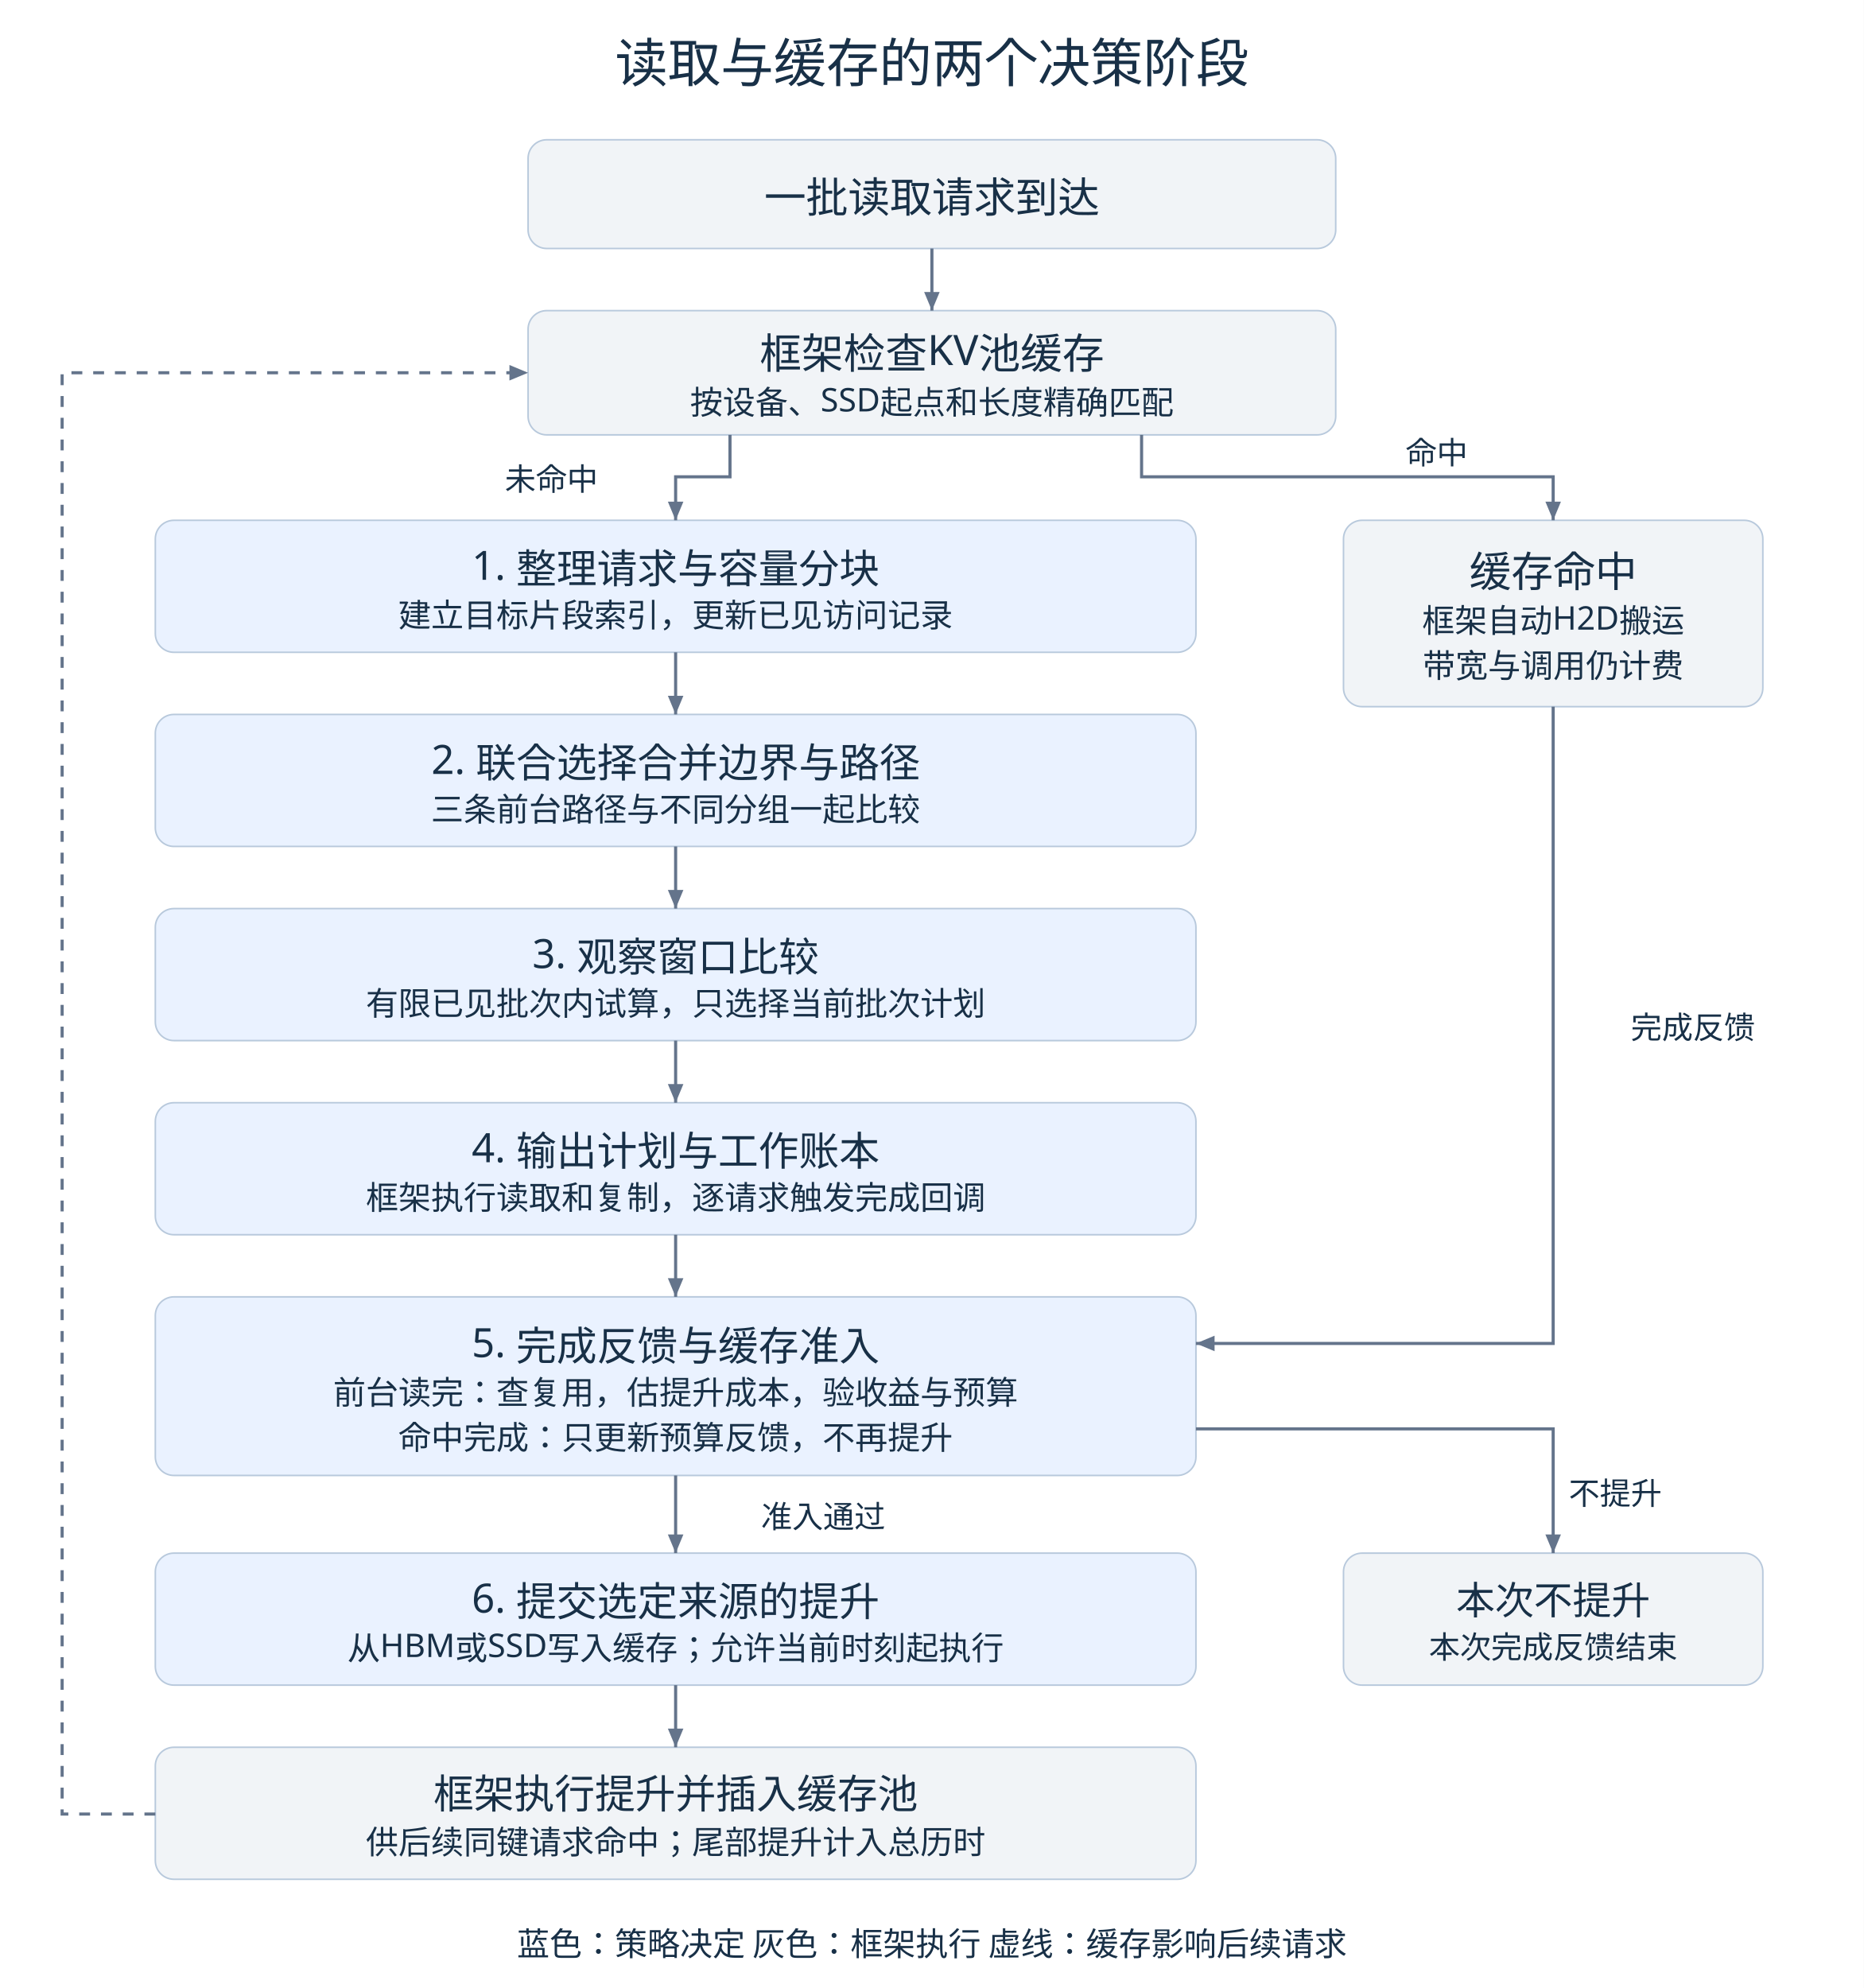
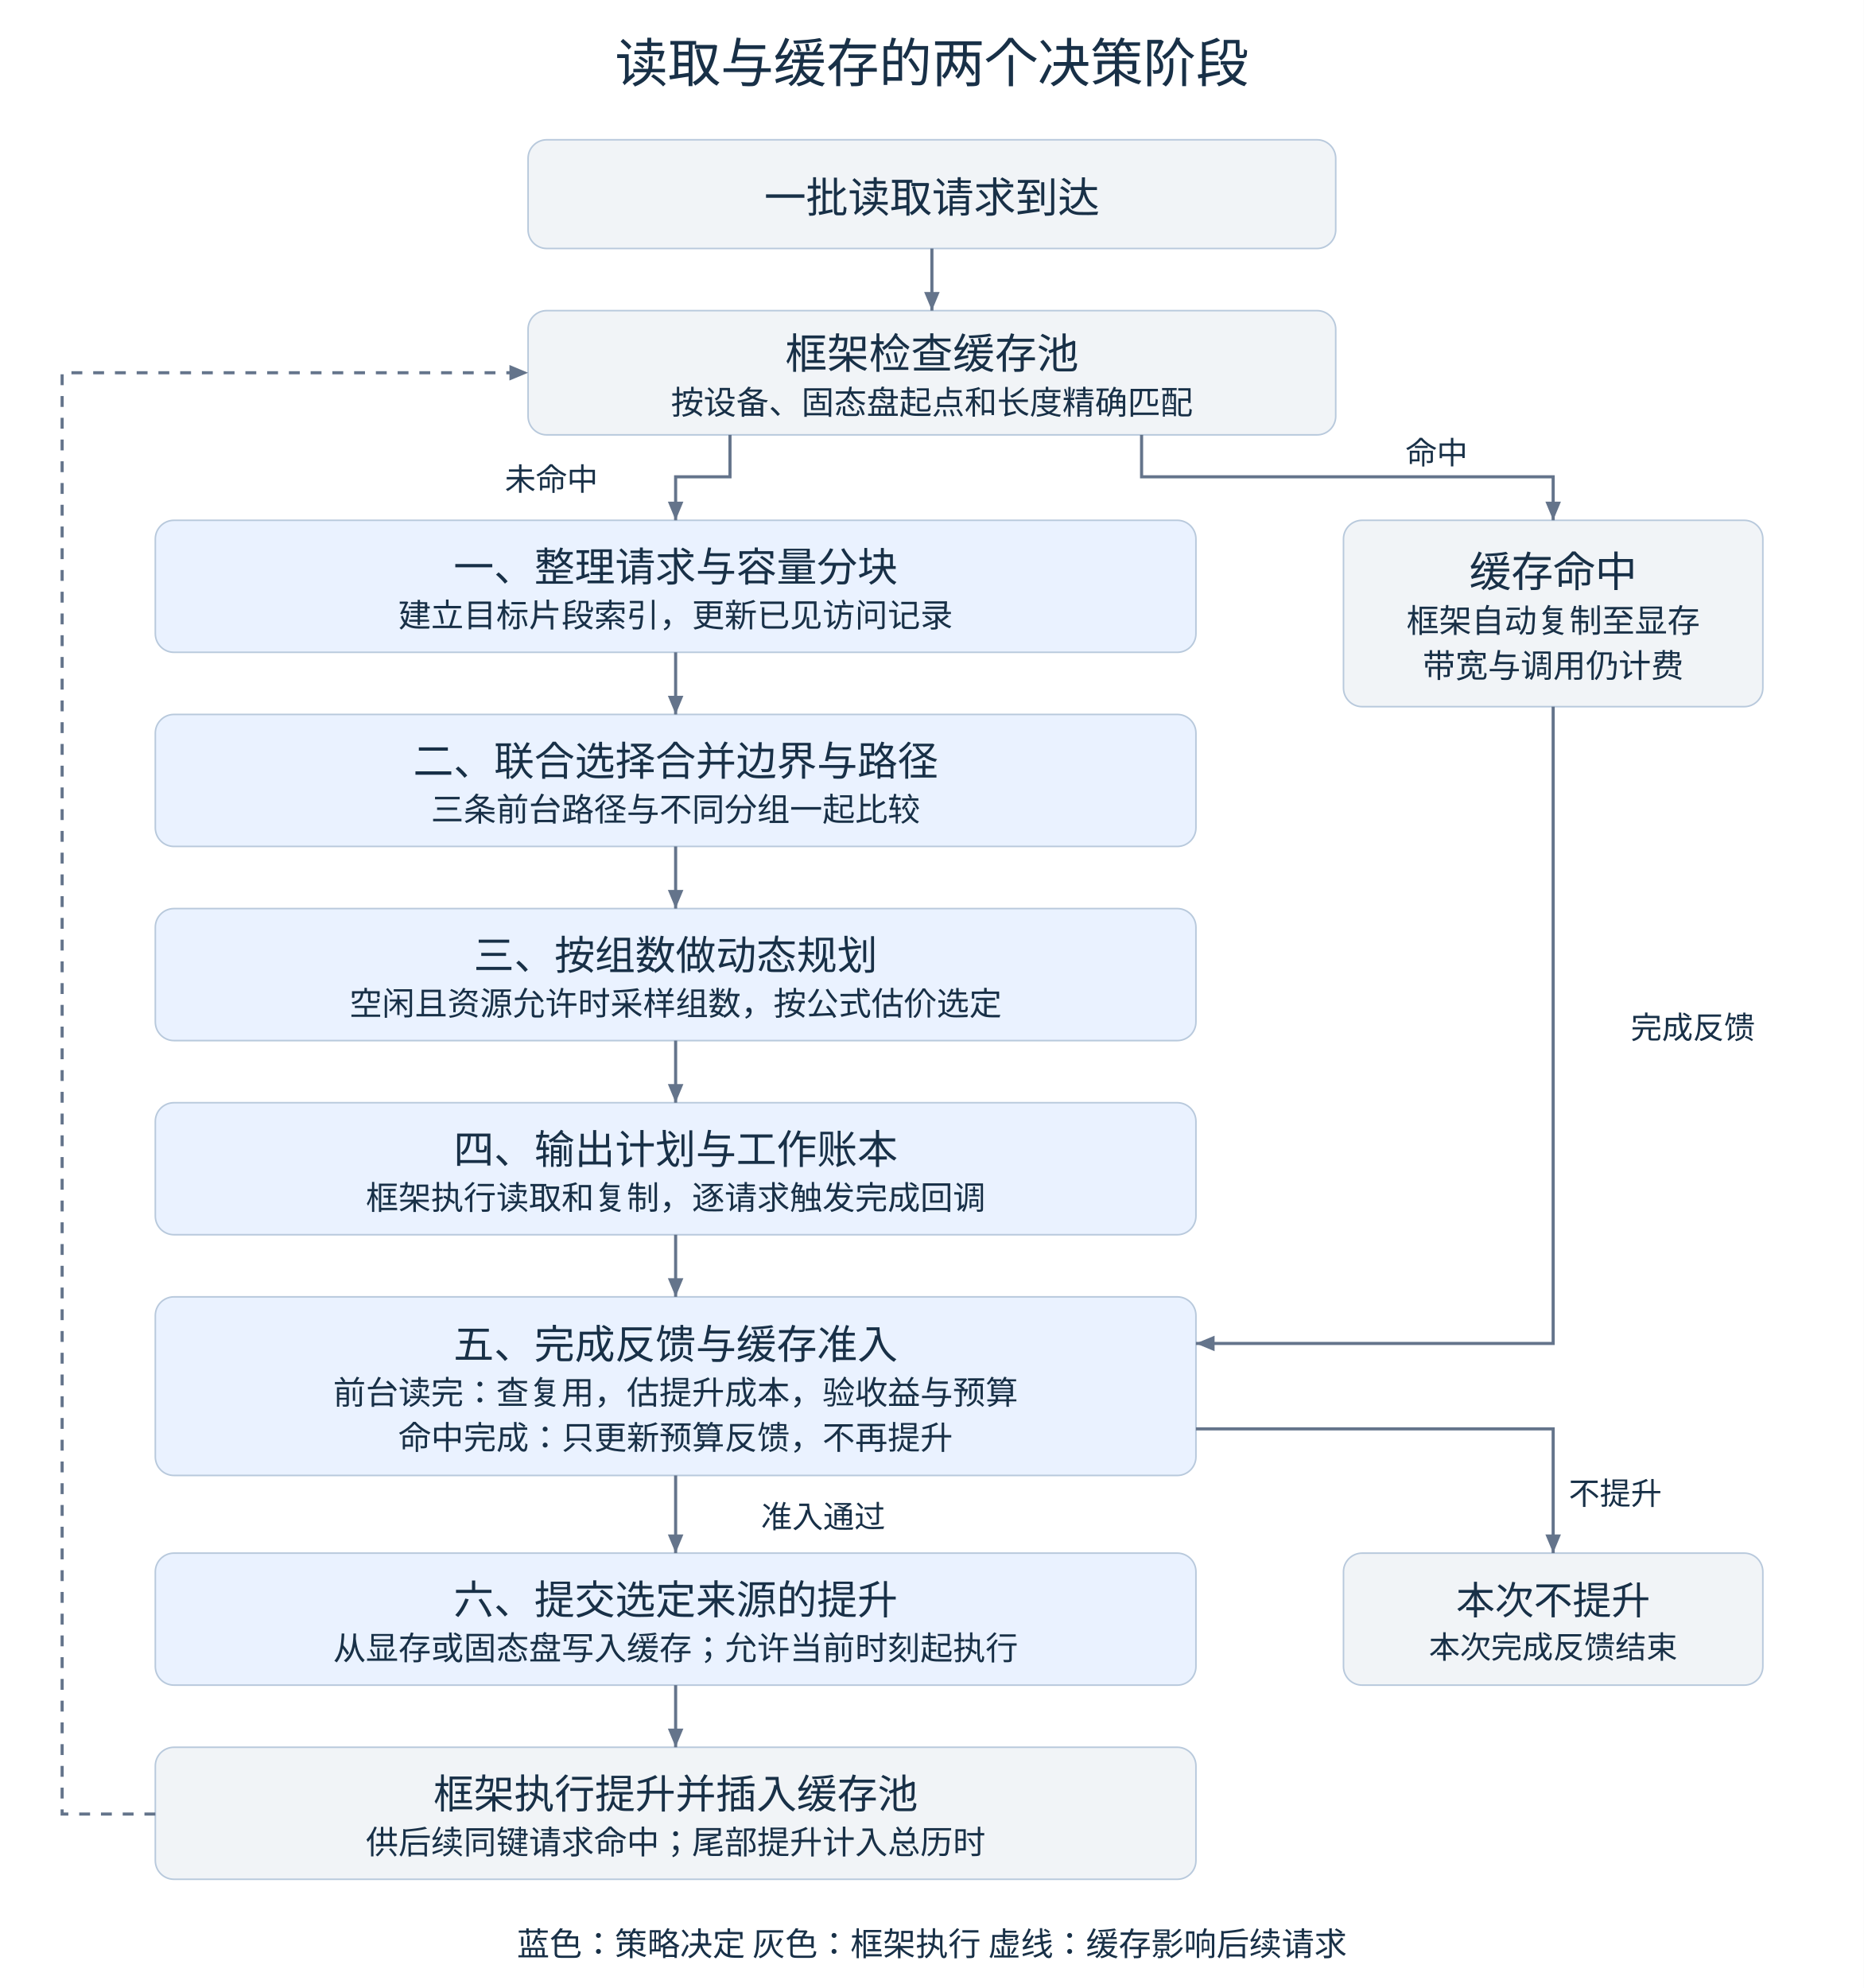
<svg xmlns="http://www.w3.org/2000/svg" width="1200" height="1280" viewBox="0 0 1200 1280">
  <rect width="100%" height="100%" fill="white" />
-   <text x="600" y="38" text-anchor="middle" dominant-baseline="central" font-family="Noto Sans,Droid Sans Fallback,Microsoft YaHei,sans-serif" font-size="34" fill="#183047">读取与缓存的两个决策阶段</text>
+   <text x="600" y="38" text-anchor="middle" dominant-baseline="central" font-family="Droid Sans Fallback" font-size="34" fill="#183047">读取与缓存的两个决策阶段</text>
  <rect x="340" y="90" width="520" height="70" rx="12" fill="#f1f4f7" stroke="#b8c9dc" />
-   <text x="600.0" y="125.0" text-anchor="middle" dominant-baseline="central" font-family="Noto Sans,Droid Sans Fallback,Microsoft YaHei,sans-serif" font-size="27" fill="#183047">一批读取请求到达</text>
+   <text x="600.0" y="125.0" text-anchor="middle" dominant-baseline="central" font-family="Droid Sans Fallback" font-size="27" fill="#183047">一批读取请求到达</text>
  <rect x="340" y="200" width="520" height="80" rx="12" fill="#f1f4f7" stroke="#b8c9dc" />
-   <text x="600.0" y="225.5" text-anchor="middle" dominant-baseline="central" font-family="Noto Sans,Droid Sans Fallback,Microsoft YaHei,sans-serif" font-size="27" fill="#183047">框架检查KV池缓存</text>
-   <text x="600.0" y="257.5" text-anchor="middle" dominant-baseline="central" font-family="Noto Sans,Droid Sans Fallback,Microsoft YaHei,sans-serif" font-size="21" fill="#183047">按设备、SSD起点和长度精确匹配</text>
+   <text x="600.0" y="225.5" text-anchor="middle" dominant-baseline="central" font-family="Droid Sans Fallback" font-size="27" fill="#183047">框架检查缓存池</text>
+   <text x="600.0" y="257.5" text-anchor="middle" dominant-baseline="central" font-family="Droid Sans Fallback" font-size="21" fill="#183047">按设备、固态盘起点和长度精确匹配</text>
  <polyline points="600,160 600,200" fill="none" stroke="#64748b" stroke-width="2" />
  <polygon points="600,200 595.0,188.0 605.0,188.0" fill="#64748b" />
  <rect x="100" y="335" width="670" height="85" rx="12" fill="#eaf2ff" stroke="#b8c9dc" />
-   <text x="435.0" y="363.0" text-anchor="middle" dominant-baseline="central" font-family="Noto Sans,Droid Sans Fallback,Microsoft YaHei,sans-serif" font-size="26" fill="#183047">1. 整理请求与容量分块</text>
-   <text x="435.0" y="394.5" text-anchor="middle" dominant-baseline="central" font-family="Noto Sans,Droid Sans Fallback,Microsoft YaHei,sans-serif" font-size="21" fill="#183047">建立目标片段索引，更新已见访问记录</text>
+   <text x="435.0" y="363.0" text-anchor="middle" dominant-baseline="central" font-family="Droid Sans Fallback" font-size="26" fill="#183047">一、整理请求与容量分块</text>
+   <text x="435.0" y="394.5" text-anchor="middle" dominant-baseline="central" font-family="Droid Sans Fallback" font-size="21" fill="#183047">建立目标片段索引，更新已见访问记录</text>
  <polyline points="470,280 470,307 435,307 435,335" fill="none" stroke="#64748b" stroke-width="2" />
  <polygon points="435,335 430.0,323.0 440.0,323.0" fill="#64748b" />
-   <text x="355" y="307" text-anchor="middle" dominant-baseline="central" font-family="Noto Sans,Droid Sans Fallback,Microsoft YaHei,sans-serif" font-size="20" fill="#183047">未命中</text>
+   <text x="355" y="307" text-anchor="middle" dominant-baseline="central" font-family="Droid Sans Fallback" font-size="20" fill="#183047">未命中</text>
  <rect x="865" y="335" width="270" height="120" rx="12" fill="#f1f4f7" stroke="#b8c9dc" />
-   <text x="1000.0" y="366.0" text-anchor="middle" dominant-baseline="central" font-family="Noto Sans,Droid Sans Fallback,Microsoft YaHei,sans-serif" font-size="27" fill="#183047">缓存命中</text>
-   <text x="1000.0" y="398.0" text-anchor="middle" dominant-baseline="central" font-family="Noto Sans,Droid Sans Fallback,Microsoft YaHei,sans-serif" font-size="21" fill="#183047">框架自动H2D搬运</text>
-   <text x="1000.0" y="427.0" text-anchor="middle" dominant-baseline="central" font-family="Noto Sans,Droid Sans Fallback,Microsoft YaHei,sans-serif" font-size="21" fill="#183047">带宽与调用仍计费</text>
+   <text x="1000.0" y="366.0" text-anchor="middle" dominant-baseline="central" font-family="Droid Sans Fallback" font-size="27" fill="#183047">缓存命中</text>
+   <text x="1000.0" y="398.0" text-anchor="middle" dominant-baseline="central" font-family="Droid Sans Fallback" font-size="21" fill="#183047">框架自动复制至显存</text>
+   <text x="1000.0" y="427.0" text-anchor="middle" dominant-baseline="central" font-family="Droid Sans Fallback" font-size="21" fill="#183047">带宽与调用仍计费</text>
  <polyline points="735,280 735,307 1000,307 1000,335" fill="none" stroke="#64748b" stroke-width="2" />
  <polygon points="1000,335 995.0,323.0 1005.0,323.0" fill="#64748b" />
-   <text x="925" y="290" text-anchor="middle" dominant-baseline="central" font-family="Noto Sans,Droid Sans Fallback,Microsoft YaHei,sans-serif" font-size="20" fill="#183047">命中</text>
+   <text x="925" y="290" text-anchor="middle" dominant-baseline="central" font-family="Droid Sans Fallback" font-size="20" fill="#183047">命中</text>
  <rect x="100" y="460" width="670" height="85" rx="12" fill="#eaf2ff" stroke="#b8c9dc" />
-   <text x="435.0" y="488.0" text-anchor="middle" dominant-baseline="central" font-family="Noto Sans,Droid Sans Fallback,Microsoft YaHei,sans-serif" font-size="26" fill="#183047">2. 联合选择合并边界与路径</text>
-   <text x="435.0" y="519.5" text-anchor="middle" dominant-baseline="central" font-family="Noto Sans,Droid Sans Fallback,Microsoft YaHei,sans-serif" font-size="21" fill="#183047">三条前台路径与不同分组一起比较</text>
+   <text x="435.0" y="488.0" text-anchor="middle" dominant-baseline="central" font-family="Droid Sans Fallback" font-size="26" fill="#183047">二、联合选择合并边界与路径</text>
+   <text x="435.0" y="519.5" text-anchor="middle" dominant-baseline="central" font-family="Droid Sans Fallback" font-size="21" fill="#183047">三条前台路径与不同分组一起比较</text>
  <polyline points="435,420 435,460" fill="none" stroke="#64748b" stroke-width="2" />
  <polygon points="435,460 430.0,448.0 440.0,448.0" fill="#64748b" />
  <rect x="100" y="585" width="670" height="85" rx="12" fill="#eaf2ff" stroke="#b8c9dc" />
-   <text x="435.0" y="613.0" text-anchor="middle" dominant-baseline="central" font-family="Noto Sans,Droid Sans Fallback,Microsoft YaHei,sans-serif" font-size="26" fill="#183047">3. 观察窗口比较</text>
-   <text x="435.0" y="644.5" text-anchor="middle" dominant-baseline="central" font-family="Noto Sans,Droid Sans Fallback,Microsoft YaHei,sans-serif" font-size="21" fill="#183047">有限已见批次内试算，只选择当前批次计划</text>
+   <text x="435.0" y="613.0" text-anchor="middle" dominant-baseline="central" font-family="Droid Sans Fallback" font-size="26" fill="#183047">三、按组数做动态规划</text>
+   <text x="435.0" y="644.5" text-anchor="middle" dominant-baseline="central" font-family="Droid Sans Fallback" font-size="21" fill="#183047">空闲且资源允许时采样组数，按公式估价选定</text>
  <polyline points="435,545 435,585" fill="none" stroke="#64748b" stroke-width="2" />
  <polygon points="435,585 430.0,573.0 440.0,573.0" fill="#64748b" />
  <rect x="100" y="710" width="670" height="85" rx="12" fill="#eaf2ff" stroke="#b8c9dc" />
-   <text x="435.0" y="738.0" text-anchor="middle" dominant-baseline="central" font-family="Noto Sans,Droid Sans Fallback,Microsoft YaHei,sans-serif" font-size="26" fill="#183047">4. 输出计划与工作账本</text>
-   <text x="435.0" y="769.5" text-anchor="middle" dominant-baseline="central" font-family="Noto Sans,Droid Sans Fallback,Microsoft YaHei,sans-serif" font-size="21" fill="#183047">框架执行读取和复制，逐请求触发完成回调</text>
+   <text x="435.0" y="738.0" text-anchor="middle" dominant-baseline="central" font-family="Droid Sans Fallback" font-size="26" fill="#183047">四、输出计划与工作账本</text>
+   <text x="435.0" y="769.5" text-anchor="middle" dominant-baseline="central" font-family="Droid Sans Fallback" font-size="21" fill="#183047">框架执行读取和复制，逐请求触发完成回调</text>
  <polyline points="435,670 435,710" fill="none" stroke="#64748b" stroke-width="2" />
  <polygon points="435,710 430.0,698.0 440.0,698.0" fill="#64748b" />
  <rect x="100" y="835" width="670" height="115" rx="12" fill="#eaf2ff" stroke="#b8c9dc" />
-   <text x="435.0" y="863.5" text-anchor="middle" dominant-baseline="central" font-family="Noto Sans,Droid Sans Fallback,Microsoft YaHei,sans-serif" font-size="26" fill="#183047">5. 完成反馈与缓存准入</text>
-   <text x="435.0" y="895.0" text-anchor="middle" dominant-baseline="central" font-family="Noto Sans,Droid Sans Fallback,Microsoft YaHei,sans-serif" font-size="21" fill="#183047">前台读完：查复用，估提升成本，验收益与预算</text>
-   <text x="435.0" y="924.0" text-anchor="middle" dominant-baseline="central" font-family="Noto Sans,Droid Sans Fallback,Microsoft YaHei,sans-serif" font-size="21" fill="#183047">命中完成：只更新预算反馈，不再提升</text>
+   <text x="435.0" y="863.5" text-anchor="middle" dominant-baseline="central" font-family="Droid Sans Fallback" font-size="26" fill="#183047">五、完成反馈与缓存准入</text>
+   <text x="435.0" y="895.0" text-anchor="middle" dominant-baseline="central" font-family="Droid Sans Fallback" font-size="21" fill="#183047">前台读完：查复用，估提升成本，验收益与预算</text>
+   <text x="435.0" y="924.0" text-anchor="middle" dominant-baseline="central" font-family="Droid Sans Fallback" font-size="21" fill="#183047">命中完成：只更新预算反馈，不再提升</text>
  <polyline points="435,795 435,835" fill="none" stroke="#64748b" stroke-width="2" />
  <polygon points="435,835 430.0,823.0 440.0,823.0" fill="#64748b" />
  <polyline points="1000,455 1000,865 770,865" fill="none" stroke="#64748b" stroke-width="2" />
  <polygon points="770,865 782.0,860.0 782.0,870.0" fill="#64748b" />
-   <text x="1090" y="660" text-anchor="middle" dominant-baseline="central" font-family="Noto Sans,Droid Sans Fallback,Microsoft YaHei,sans-serif" font-size="20" fill="#183047">完成反馈</text>
+   <text x="1090" y="660" text-anchor="middle" dominant-baseline="central" font-family="Droid Sans Fallback" font-size="20" fill="#183047">完成反馈</text>
  <rect x="100" y="1000" width="670" height="85" rx="12" fill="#eaf2ff" stroke="#b8c9dc" />
-   <text x="435.0" y="1028.0" text-anchor="middle" dominant-baseline="central" font-family="Noto Sans,Droid Sans Fallback,Microsoft YaHei,sans-serif" font-size="26" fill="#183047">6. 提交选定来源的提升</text>
-   <text x="435.0" y="1059.5" text-anchor="middle" dominant-baseline="central" font-family="Noto Sans,Droid Sans Fallback,Microsoft YaHei,sans-serif" font-size="21" fill="#183047">从HBM或SSD写入缓存；允许当前时刻起执行</text>
+   <text x="435.0" y="1028.0" text-anchor="middle" dominant-baseline="central" font-family="Droid Sans Fallback" font-size="26" fill="#183047">六、提交选定来源的提升</text>
+   <text x="435.0" y="1059.5" text-anchor="middle" dominant-baseline="central" font-family="Droid Sans Fallback" font-size="21" fill="#183047">从显存或固态盘写入缓存；允许当前时刻起执行</text>
  <polyline points="435,950 435,1000" fill="none" stroke="#64748b" stroke-width="2" />
  <polygon points="435,1000 430.0,988.0 440.0,988.0" fill="#64748b" />
-   <text x="530" y="975" text-anchor="middle" dominant-baseline="central" font-family="Noto Sans,Droid Sans Fallback,Microsoft YaHei,sans-serif" font-size="20" fill="#183047">准入通过</text>
+   <text x="530" y="975" text-anchor="middle" dominant-baseline="central" font-family="Droid Sans Fallback" font-size="20" fill="#183047">准入通过</text>
  <rect x="865" y="1000" width="270" height="85" rx="12" fill="#f1f4f7" stroke="#b8c9dc" />
-   <text x="1000.0" y="1028.5" text-anchor="middle" dominant-baseline="central" font-family="Noto Sans,Droid Sans Fallback,Microsoft YaHei,sans-serif" font-size="25" fill="#183047">本次不提升</text>
-   <text x="1000.0" y="1059.0" text-anchor="middle" dominant-baseline="central" font-family="Noto Sans,Droid Sans Fallback,Microsoft YaHei,sans-serif" font-size="20" fill="#183047">本次完成反馈结束</text>
+   <text x="1000.0" y="1028.5" text-anchor="middle" dominant-baseline="central" font-family="Droid Sans Fallback" font-size="25" fill="#183047">本次不提升</text>
+   <text x="1000.0" y="1059.0" text-anchor="middle" dominant-baseline="central" font-family="Droid Sans Fallback" font-size="20" fill="#183047">本次完成反馈结束</text>
  <polyline points="770,920 1000,920 1000,1000" fill="none" stroke="#64748b" stroke-width="2" />
  <polygon points="1000,1000 995.0,988.0 1005.0,988.0" fill="#64748b" />
-   <text x="1040" y="960" text-anchor="middle" dominant-baseline="central" font-family="Noto Sans,Droid Sans Fallback,Microsoft YaHei,sans-serif" font-size="20" fill="#183047">不提升</text>
+   <text x="1040" y="960" text-anchor="middle" dominant-baseline="central" font-family="Droid Sans Fallback" font-size="20" fill="#183047">不提升</text>
  <rect x="100" y="1125" width="670" height="85" rx="12" fill="#f1f4f7" stroke="#b8c9dc" />
-   <text x="435.0" y="1153.0" text-anchor="middle" dominant-baseline="central" font-family="Noto Sans,Droid Sans Fallback,Microsoft YaHei,sans-serif" font-size="26" fill="#183047">框架执行提升并插入缓存池</text>
-   <text x="435.0" y="1184.5" text-anchor="middle" dominant-baseline="central" font-family="Noto Sans,Droid Sans Fallback,Microsoft YaHei,sans-serif" font-size="21" fill="#183047">供后续同键请求命中；尾部提升计入总历时</text>
+   <text x="435.0" y="1153.0" text-anchor="middle" dominant-baseline="central" font-family="Droid Sans Fallback" font-size="26" fill="#183047">框架执行提升并插入缓存池</text>
+   <text x="435.0" y="1184.5" text-anchor="middle" dominant-baseline="central" font-family="Droid Sans Fallback" font-size="21" fill="#183047">供后续同键请求命中；尾部提升计入总历时</text>
  <polyline points="435,1085 435,1125" fill="none" stroke="#64748b" stroke-width="2" />
  <polygon points="435,1125 430.0,1113.0 440.0,1113.0" fill="#64748b" />
  <polyline points="100,1168 40,1168 40,240 340,240" fill="none" stroke="#64748b" stroke-width="2" stroke-dasharray="7 7" />
  <polygon points="340,240 328.0,245.0 328.0,235.0" fill="#64748b" />
-   <text x="600" y="1250" text-anchor="middle" dominant-baseline="central" font-family="Noto Sans,Droid Sans Fallback,Microsoft YaHei,sans-serif" font-size="21" fill="#183047">蓝色：策略决定    灰色：框架执行    虚线：缓存影响后续请求</text>
+   <text x="600" y="1250" text-anchor="middle" dominant-baseline="central" font-family="Droid Sans Fallback" font-size="21" fill="#183047">蓝色：策略决定    灰色：框架执行    虚线：缓存影响后续请求</text>
</svg>
